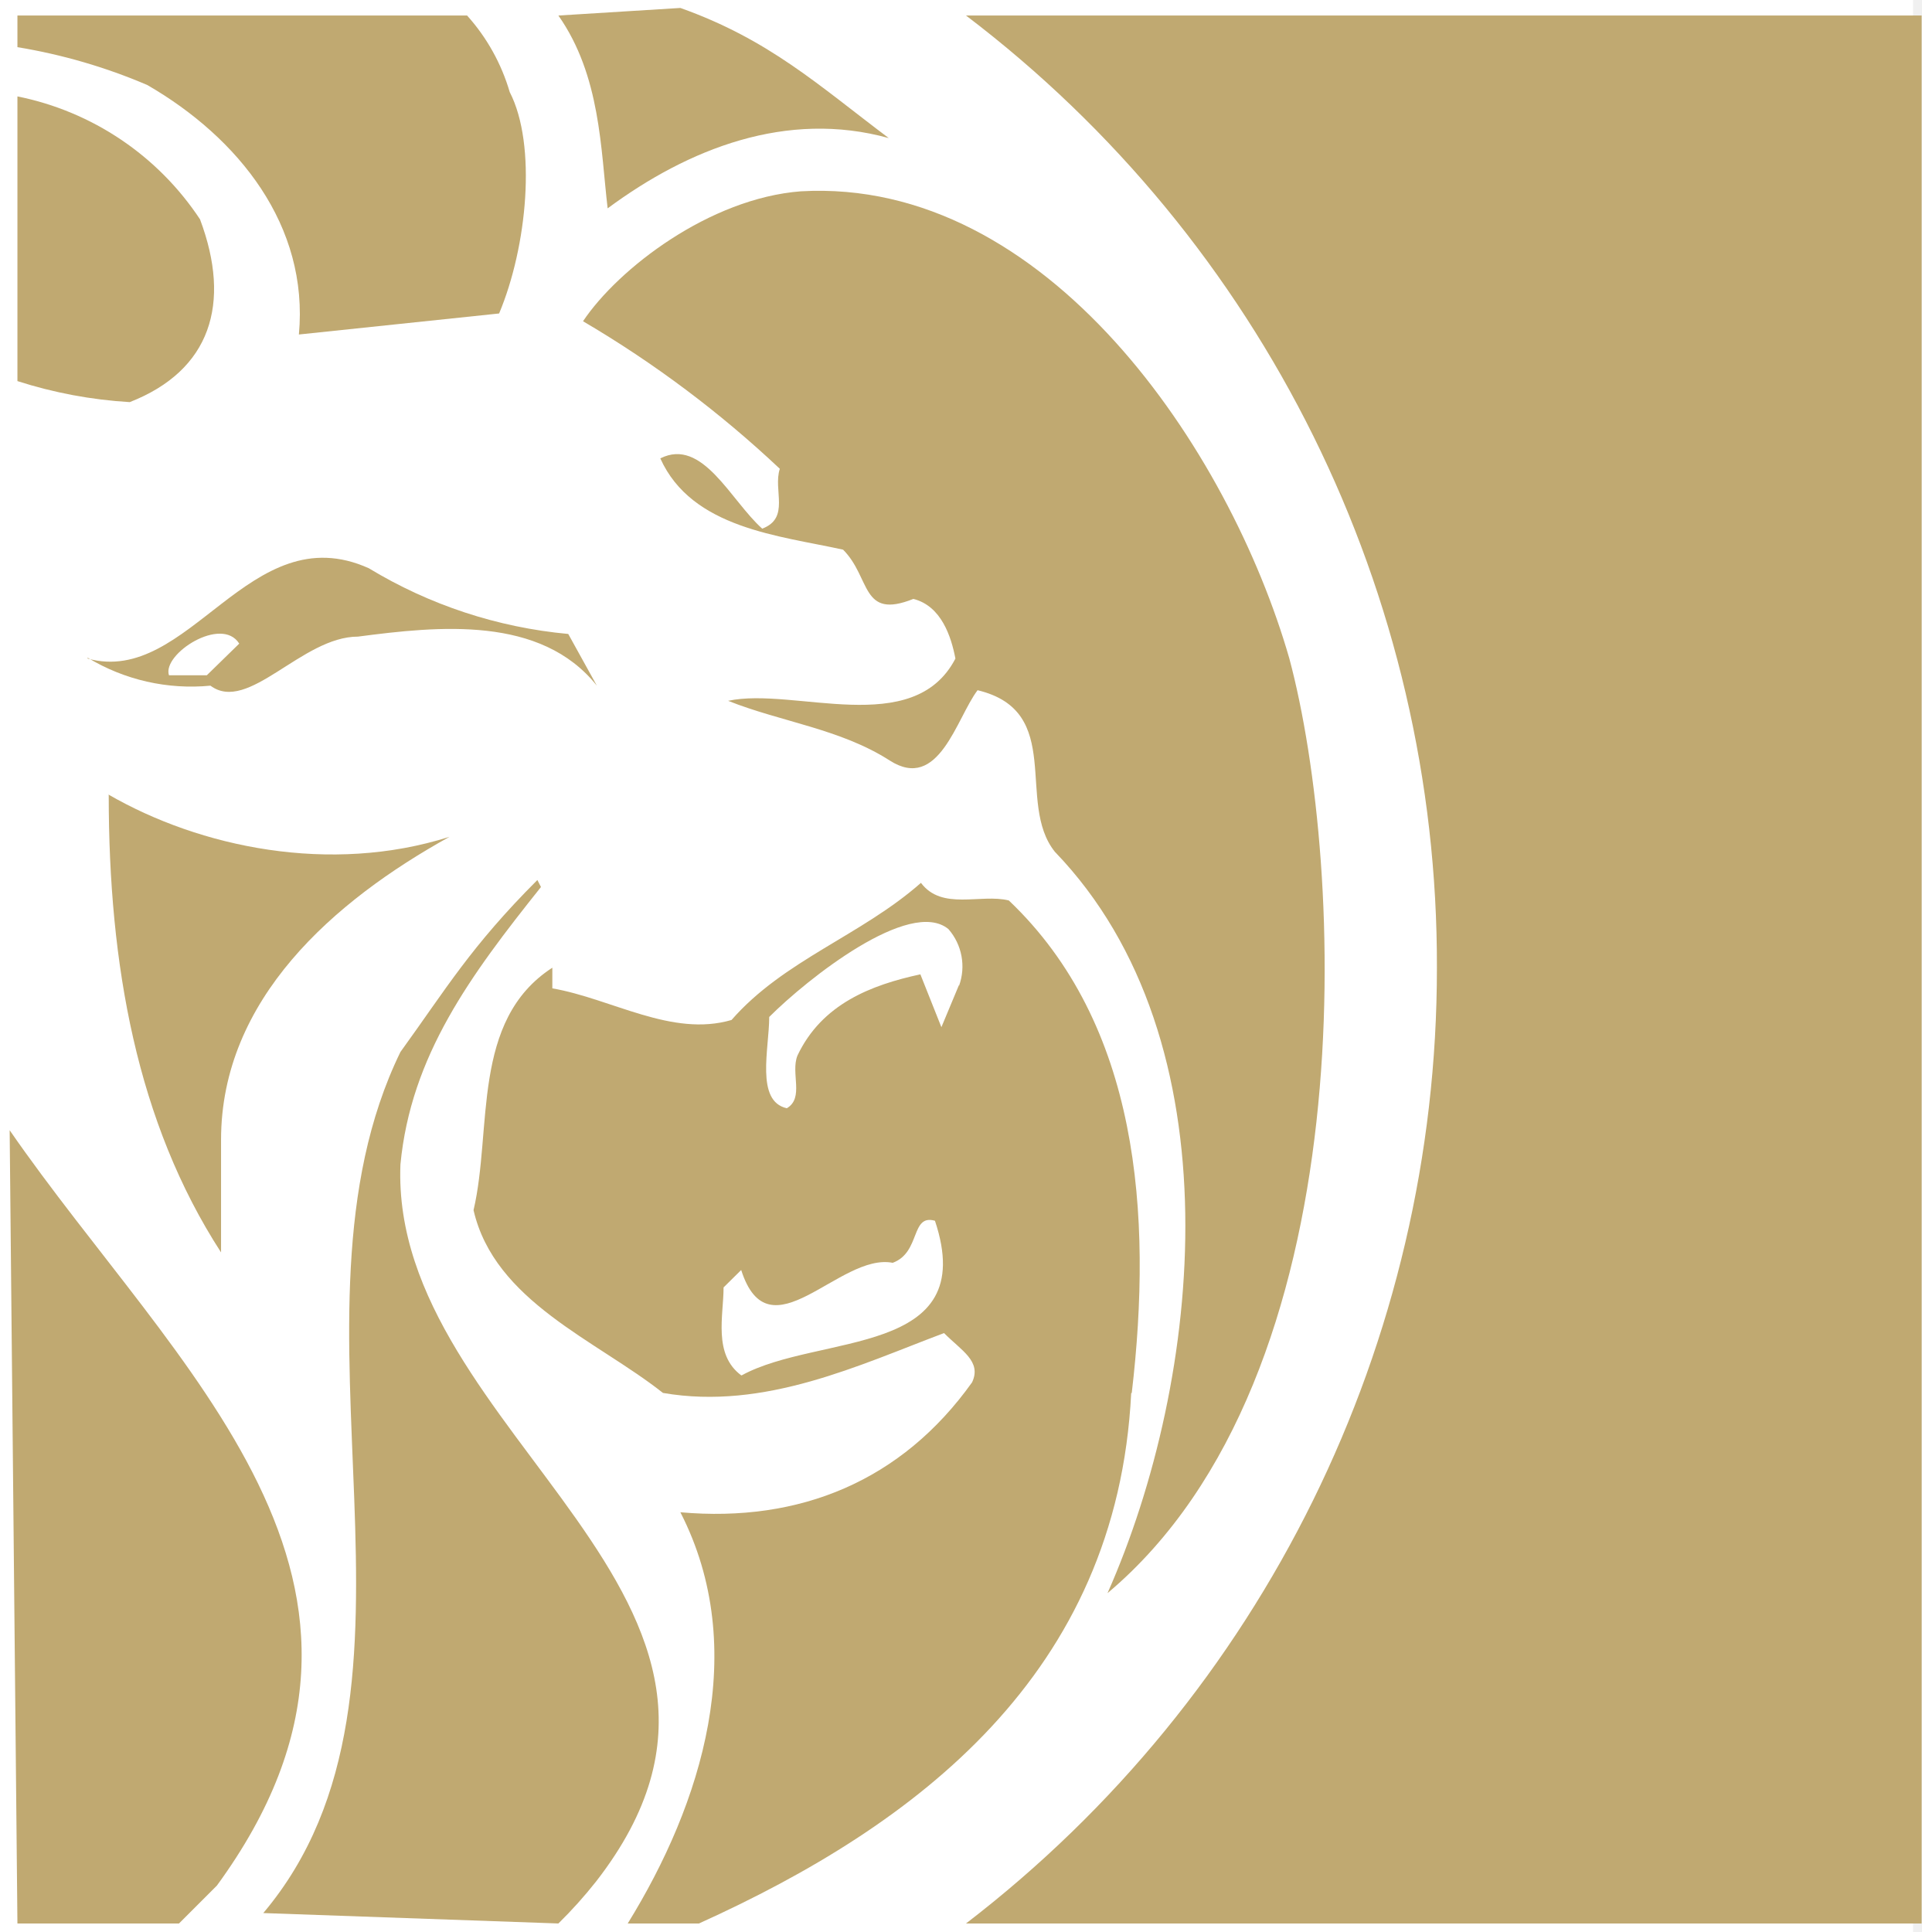
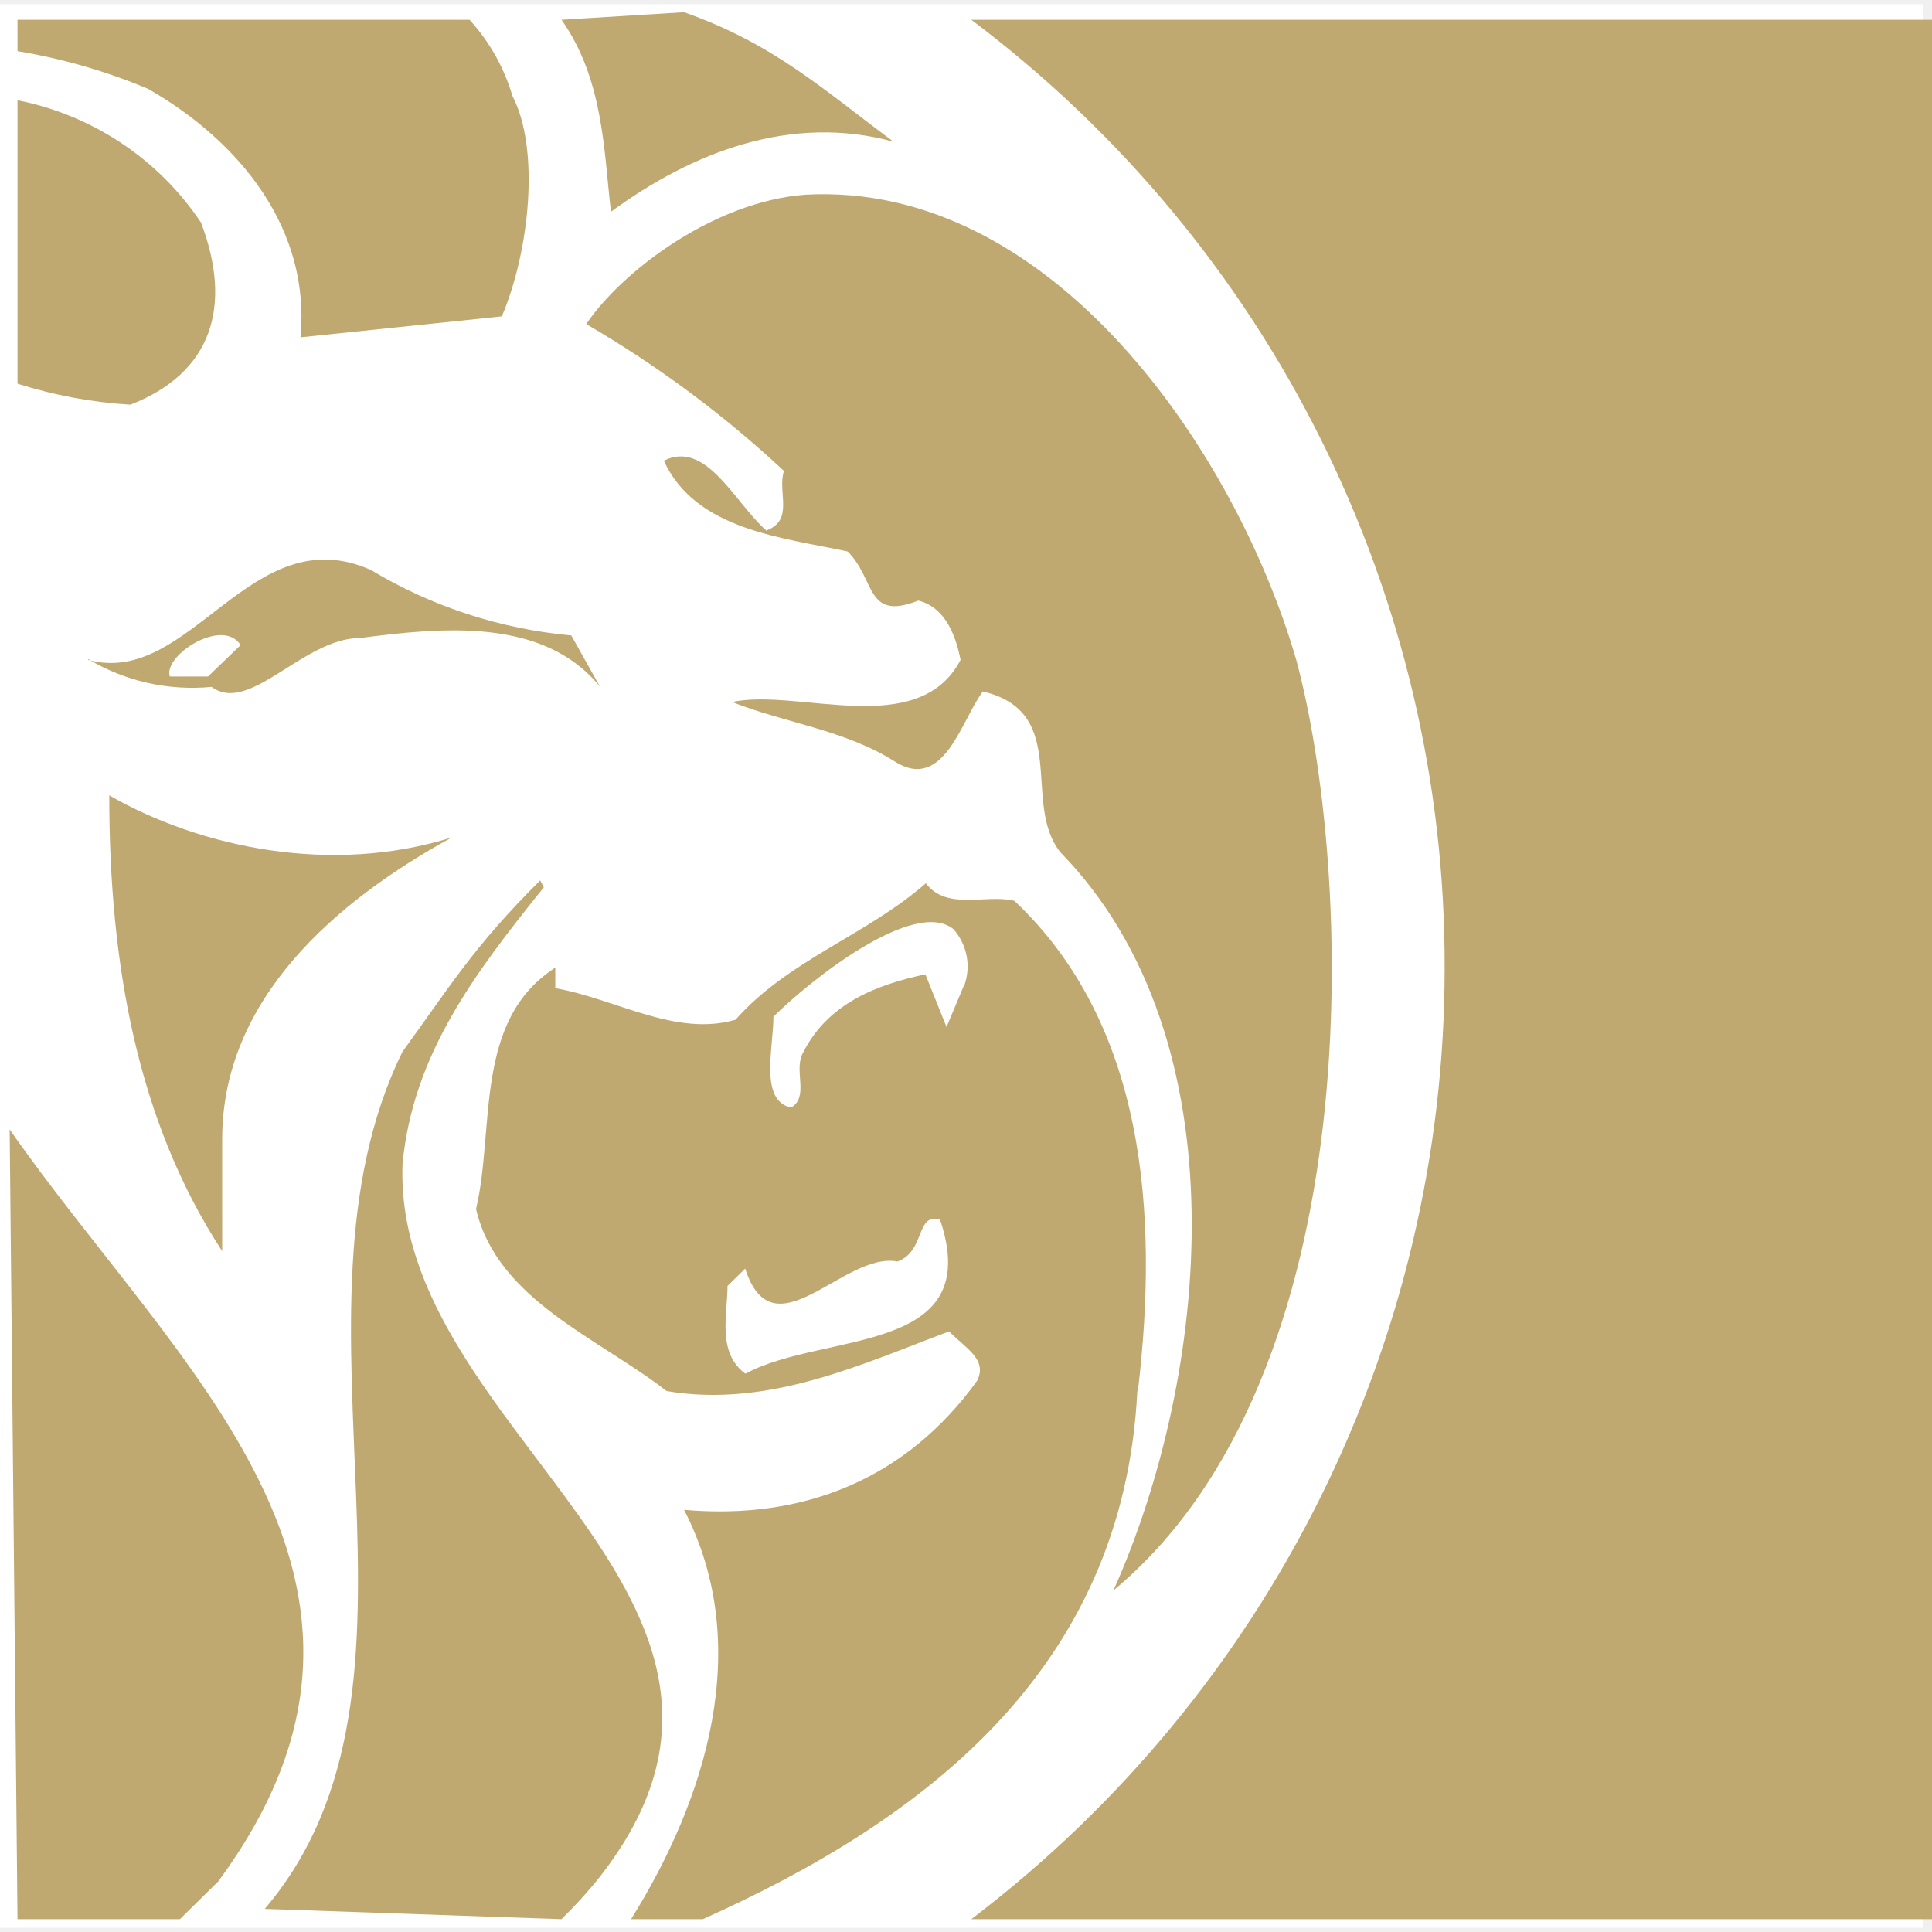
- <svg xmlns="http://www.w3.org/2000/svg" viewBox="-1 -1 101.45 102">
-   <defs>
-     <style>.cls-2{fill:#c0a971}</style>
-   </defs>
-   <path style="fill:#fff" d="M-1-1h101v102H-1z" />
-   <path class="cls-2" d="M4.74 41c0 8.91 1.48 17.25 5.93 24.12v-5.94c0-7.42 5.94-12.61 12.06-16-6.3 2-13.17.56-18-2.23m5.19-6.3h-2c-.37-1.12 2.78-3.16 3.71-1.67Zm-6.3-.93a10.56 10.56 0 0 0 6.49 1.48c2 1.49 4.82-2.59 7.79-2.59 4.27-.56 9.65-1.12 12.61 2.59L29 32.47A24.66 24.66 0 0 1 18.47 29C12.16 26.16 9 35.25 3.63 33.77M-.08 19.12a24.06 24.06 0 0 0 5.93 1.11c4.27-1.67 5.38-5.2 3.71-9.65A15.12 15.12 0 0 0-.08 4.09Zm28.56 81.43a23.63 23.63 0 0 0 2-2.23C42 83.48 19.58 74.76 20.14 60.48c.55-5.75 3.71-10 7.42-14.65l-.19-.37c-3.52 3.52-4.82 5.75-7.23 9.08-6.87 14.1 2.78 33.58-7.24 45.46Zm46.38-50.46A63.55 63.55 0 0 1 50 100.55h50.45V-.18H50a62.9 62.9 0 0 1 24.86 50.27" />
-   <path class="cls-2" d="M-.08 100.55h8.53l2-2c11.69-16-2.23-27.27-10.94-39.88ZM23.66-.18H-.08v1.67a29.62 29.62 0 0 1 6.86 2c4.82 2.79 8.53 7.42 8 13.17l10.57-1.11c1.48-3.52 2-8.9.56-11.69a10.43 10.43 0 0 0-2.25-4.04m4.82 0C30.71 3 30.71 6.87 31.08 10c4.27-3.16 9.46-5.2 14.84-3.71-3.71-2.79-6.31-5.2-11-6.87ZM49.63 51l-.93 2.23-1.11-2.79C45 51 42.39 52 41.1 54.73c-.37.93.37 2.23-.56 2.78-1.67-.37-.93-3.15-.93-4.82 2-2 7.42-6.31 9.46-4.64a3 3 0 0 1 .56 3m-11.5 20.56c-1.49-1.11-.93-3.15-.93-4.64l.93-.92c1.48 4.63 5.19-.93 8-.38 1.49-.55.93-2.59 2.23-2.22 2.41 7.23-6.12 5.93-10.2 8.16m20.59.93c1.11-9.46.37-19.48-6.49-26-1.49-.37-3.53.55-4.64-.93-3.15 2.78-7.24 4.08-10 7.24-3.15.92-6.31-1.12-9.46-1.67v-1.09C23.85 52.88 25 58.63 24 62.89c1.11 4.82 6.49 6.87 10 9.65 5.38.93 10.39-1.49 14.84-3.16.92.93 2 1.49 1.48 2.6-3.71 5.2-9.09 7.42-15.4 6.86 3.71 7.24 1.12 15.4-2.78 21.71h3.76c11.5-5.2 22.08-13.17 22.82-28" />
-   <path class="cls-2" d="M67.07 33.77c-3.16-11-12.8-25.41-25.79-24.67-4.82.37-9.64 4.08-11.5 6.86a58 58 0 0 1 10.39 7.79c-.37 1.12.56 2.6-.93 3.16-1.67-1.49-3.15-4.83-5.38-3.71 1.67 3.71 6.31 4.08 9.65 4.82 1.48 1.48.93 3.71 3.71 2.6 1.48.37 2 2 2.22 3.15-2.22 4.27-8.53 1.48-12 2.23 2.78 1.11 5.93 1.48 8.53 3.15s3.52-2.23 4.64-3.71c4.63 1.11 2 5.93 4.08 8.53 9.64 10 7.79 27.83 2.78 39.14 13.68-11.5 12.53-38.4 9.6-49.34" />
+ <svg xmlns="http://www.w3.org/2000/svg" width="50px" height="50px" viewBox="0 0 50 50" version="1.1">
+   <g id="surface1">
+     <path style=" stroke:none;fill-rule:nonzero;fill:rgb(100%,100%,100%);fill-opacity:1;" d="M 0 0.109 L 49.777 0.109 L 49.777 49.891 L 0 49.891 Z M 0 0.109 " />
+     <path style=" stroke:none;fill-rule:nonzero;fill:rgb(75.294%,66.275%,44.314%);fill-opacity:1;" d="M 2.828 20.609 C 2.828 24.957 3.559 29.027 5.75 32.379 L 5.75 29.48 C 5.75 25.859 8.68 23.324 11.695 21.672 C 8.59 22.648 5.203 21.945 2.824 20.582 M 5.383 17.508 L 4.395 17.508 C 4.215 16.961 5.766 15.965 6.227 16.695 Z M 2.277 17.055 C 3.238 17.633 4.359 17.883 5.477 17.777 C 6.461 18.504 7.852 16.512 9.316 16.512 C 11.418 16.238 14.07 15.965 15.531 17.777 L 14.785 16.445 C 12.949 16.277 11.172 15.699 9.598 14.75 C 6.484 13.367 4.93 17.801 2.281 17.078 M 0.453 9.93 C 1.402 10.23 2.383 10.414 3.375 10.473 C 5.48 9.656 6.027 7.934 5.203 5.762 C 4.109 4.121 2.398 2.98 0.453 2.594 Z M 14.531 49.668 C 14.879 49.328 15.211 48.965 15.516 48.582 C 21.191 41.34 10.145 37.082 10.418 30.113 C 10.691 27.309 12.246 25.234 14.074 22.965 L 13.98 22.785 C 12.246 24.504 11.605 25.59 10.418 27.215 C 7.031 34.098 11.789 43.602 6.852 49.402 Z M 37.387 25.043 C 37.395 34.691 32.867 43.797 25.137 49.668 L 50 49.668 L 50 0.512 L 25.137 0.512 C 32.879 6.332 37.414 15.418 37.387 25.043 " />
+     <path style=" stroke:none;fill-rule:nonzero;fill:rgb(75.294%,66.275%,44.314%);fill-opacity:1;" d="M 0.453 49.668 L 4.656 49.668 L 5.645 48.695 C 11.406 40.887 4.543 35.387 0.25 29.23 Z M 12.152 0.512 L 0.453 0.512 L 0.453 1.324 C 1.617 1.516 2.75 1.844 3.836 2.301 C 6.211 3.664 8.039 5.922 7.777 8.73 L 12.988 8.188 C 13.715 6.469 13.973 3.844 13.262 2.484 C 13.047 1.75 12.668 1.078 12.152 0.512 M 14.531 0.512 C 15.629 2.062 15.629 3.953 15.812 5.48 C 17.914 3.938 20.473 2.941 23.125 3.668 C 21.297 2.309 20.016 1.129 17.703 0.316 Z M 24.953 25.488 L 24.496 26.578 L 23.949 25.215 C 22.672 25.488 21.387 25.977 20.75 27.309 C 20.566 27.762 20.93 28.398 20.473 28.664 C 19.648 28.484 20.016 27.129 20.016 26.312 C 21 25.336 23.672 23.234 24.676 24.047 C 25.031 24.449 25.137 25.012 24.953 25.512 M 19.285 35.547 C 18.551 35.004 18.828 34.008 18.828 33.281 L 19.285 32.832 C 20.016 35.094 21.844 32.379 23.227 32.648 C 23.961 32.379 23.688 31.383 24.328 31.562 C 25.516 35.094 21.312 34.457 19.301 35.547 M 29.449 36 C 29.996 31.383 29.629 26.492 26.25 23.312 C 25.516 23.133 24.508 23.578 23.961 22.859 C 22.41 24.215 20.395 24.848 19.035 26.391 C 17.48 26.84 15.926 25.844 14.371 25.574 L 14.371 25.043 C 12.246 26.406 12.812 29.211 12.32 31.289 C 12.867 33.645 15.52 34.645 17.25 36 C 19.902 36.453 22.371 35.273 24.562 34.457 C 25.016 34.91 25.551 35.184 25.293 35.727 C 23.465 38.266 20.812 39.348 17.703 39.074 C 19.531 42.609 18.254 46.59 16.332 49.668 L 18.188 49.668 C 23.855 47.133 29.07 43.242 29.434 36.004 " />
+     <path style=" stroke:none;fill-rule:nonzero;fill:rgb(75.294%,66.275%,44.314%);fill-opacity:1;" d="M 33.547 17.078 C 31.992 11.711 27.238 4.68 20.836 5.039 C 18.461 5.219 16.086 7.031 15.172 8.387 C 17.016 9.461 18.734 10.738 20.289 12.188 C 20.109 12.734 20.566 13.457 19.832 13.73 C 19.008 13.004 18.281 11.375 17.18 11.922 C 18.004 13.73 20.289 13.914 21.938 14.273 C 22.668 14.996 22.395 16.082 23.766 15.543 C 24.496 15.723 24.75 16.52 24.859 17.078 C 23.766 19.164 20.656 17.801 18.945 18.168 C 20.316 18.711 21.867 18.891 23.148 19.703 C 24.43 20.52 24.883 18.617 25.438 17.895 C 27.719 18.438 26.422 20.789 27.445 22.059 C 32.199 26.938 31.285 35.641 28.816 41.16 C 35.559 35.547 34.992 22.418 33.547 17.078 " />
+   </g>
</svg>
